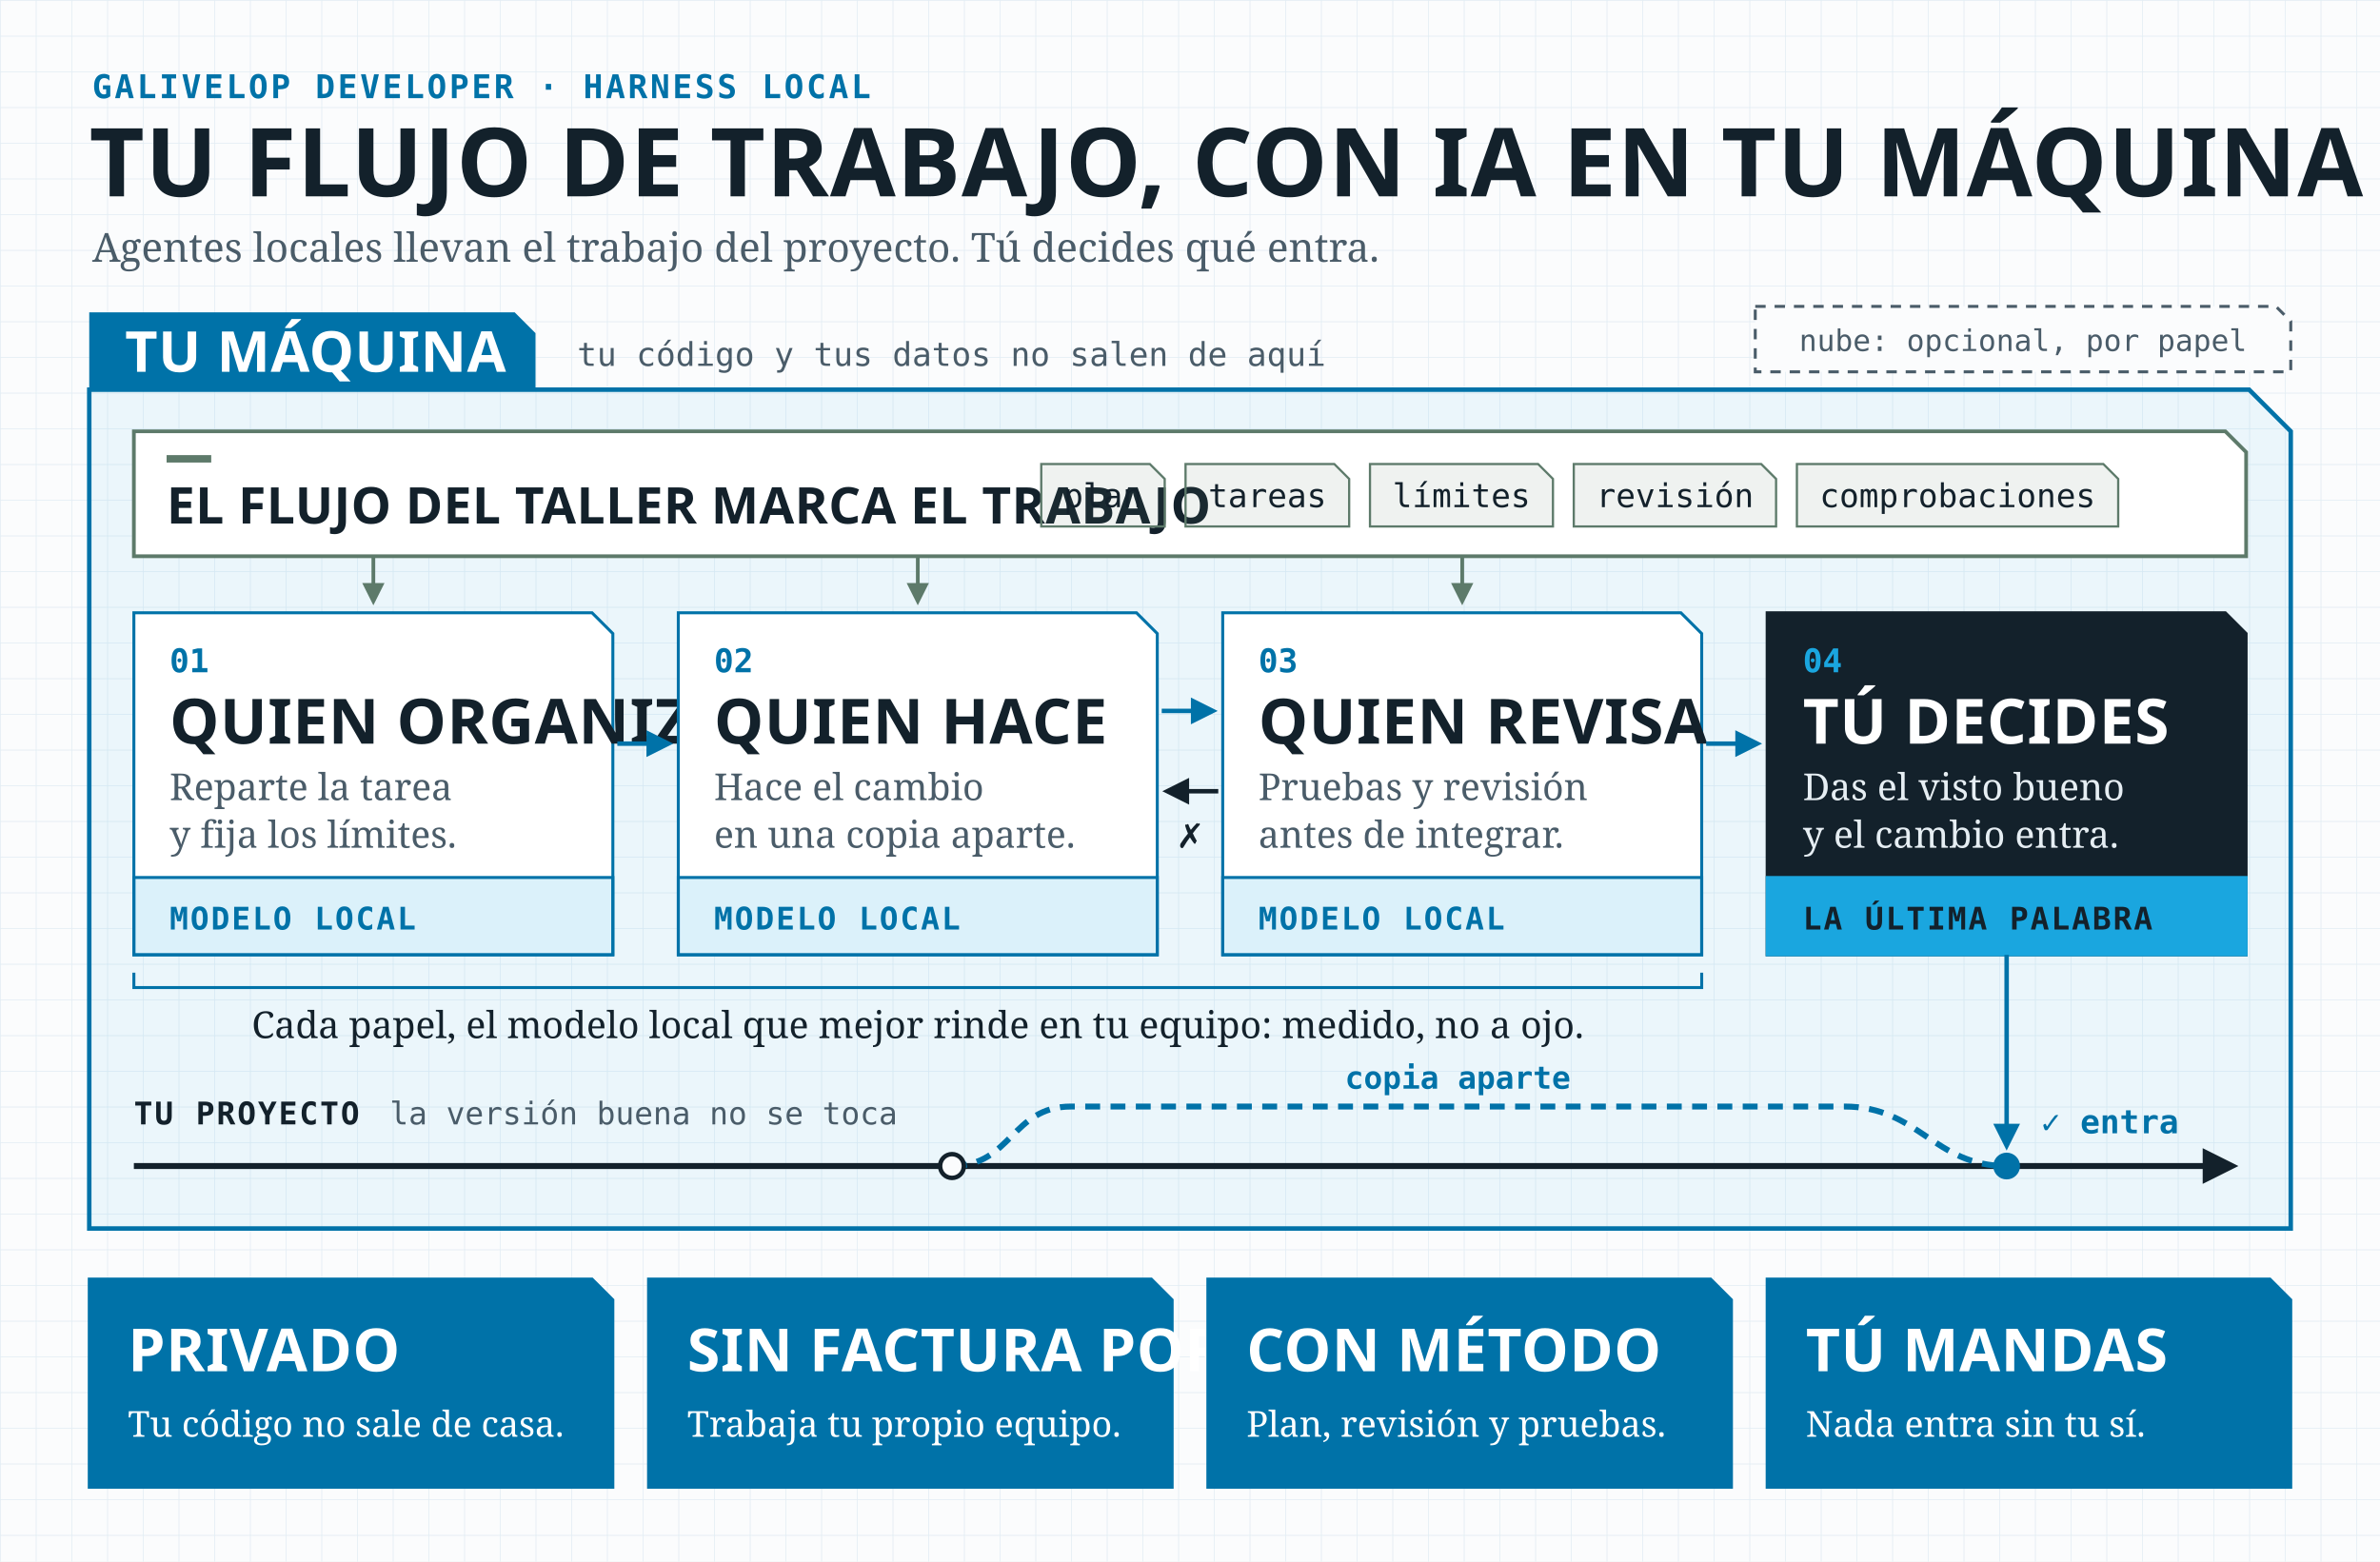
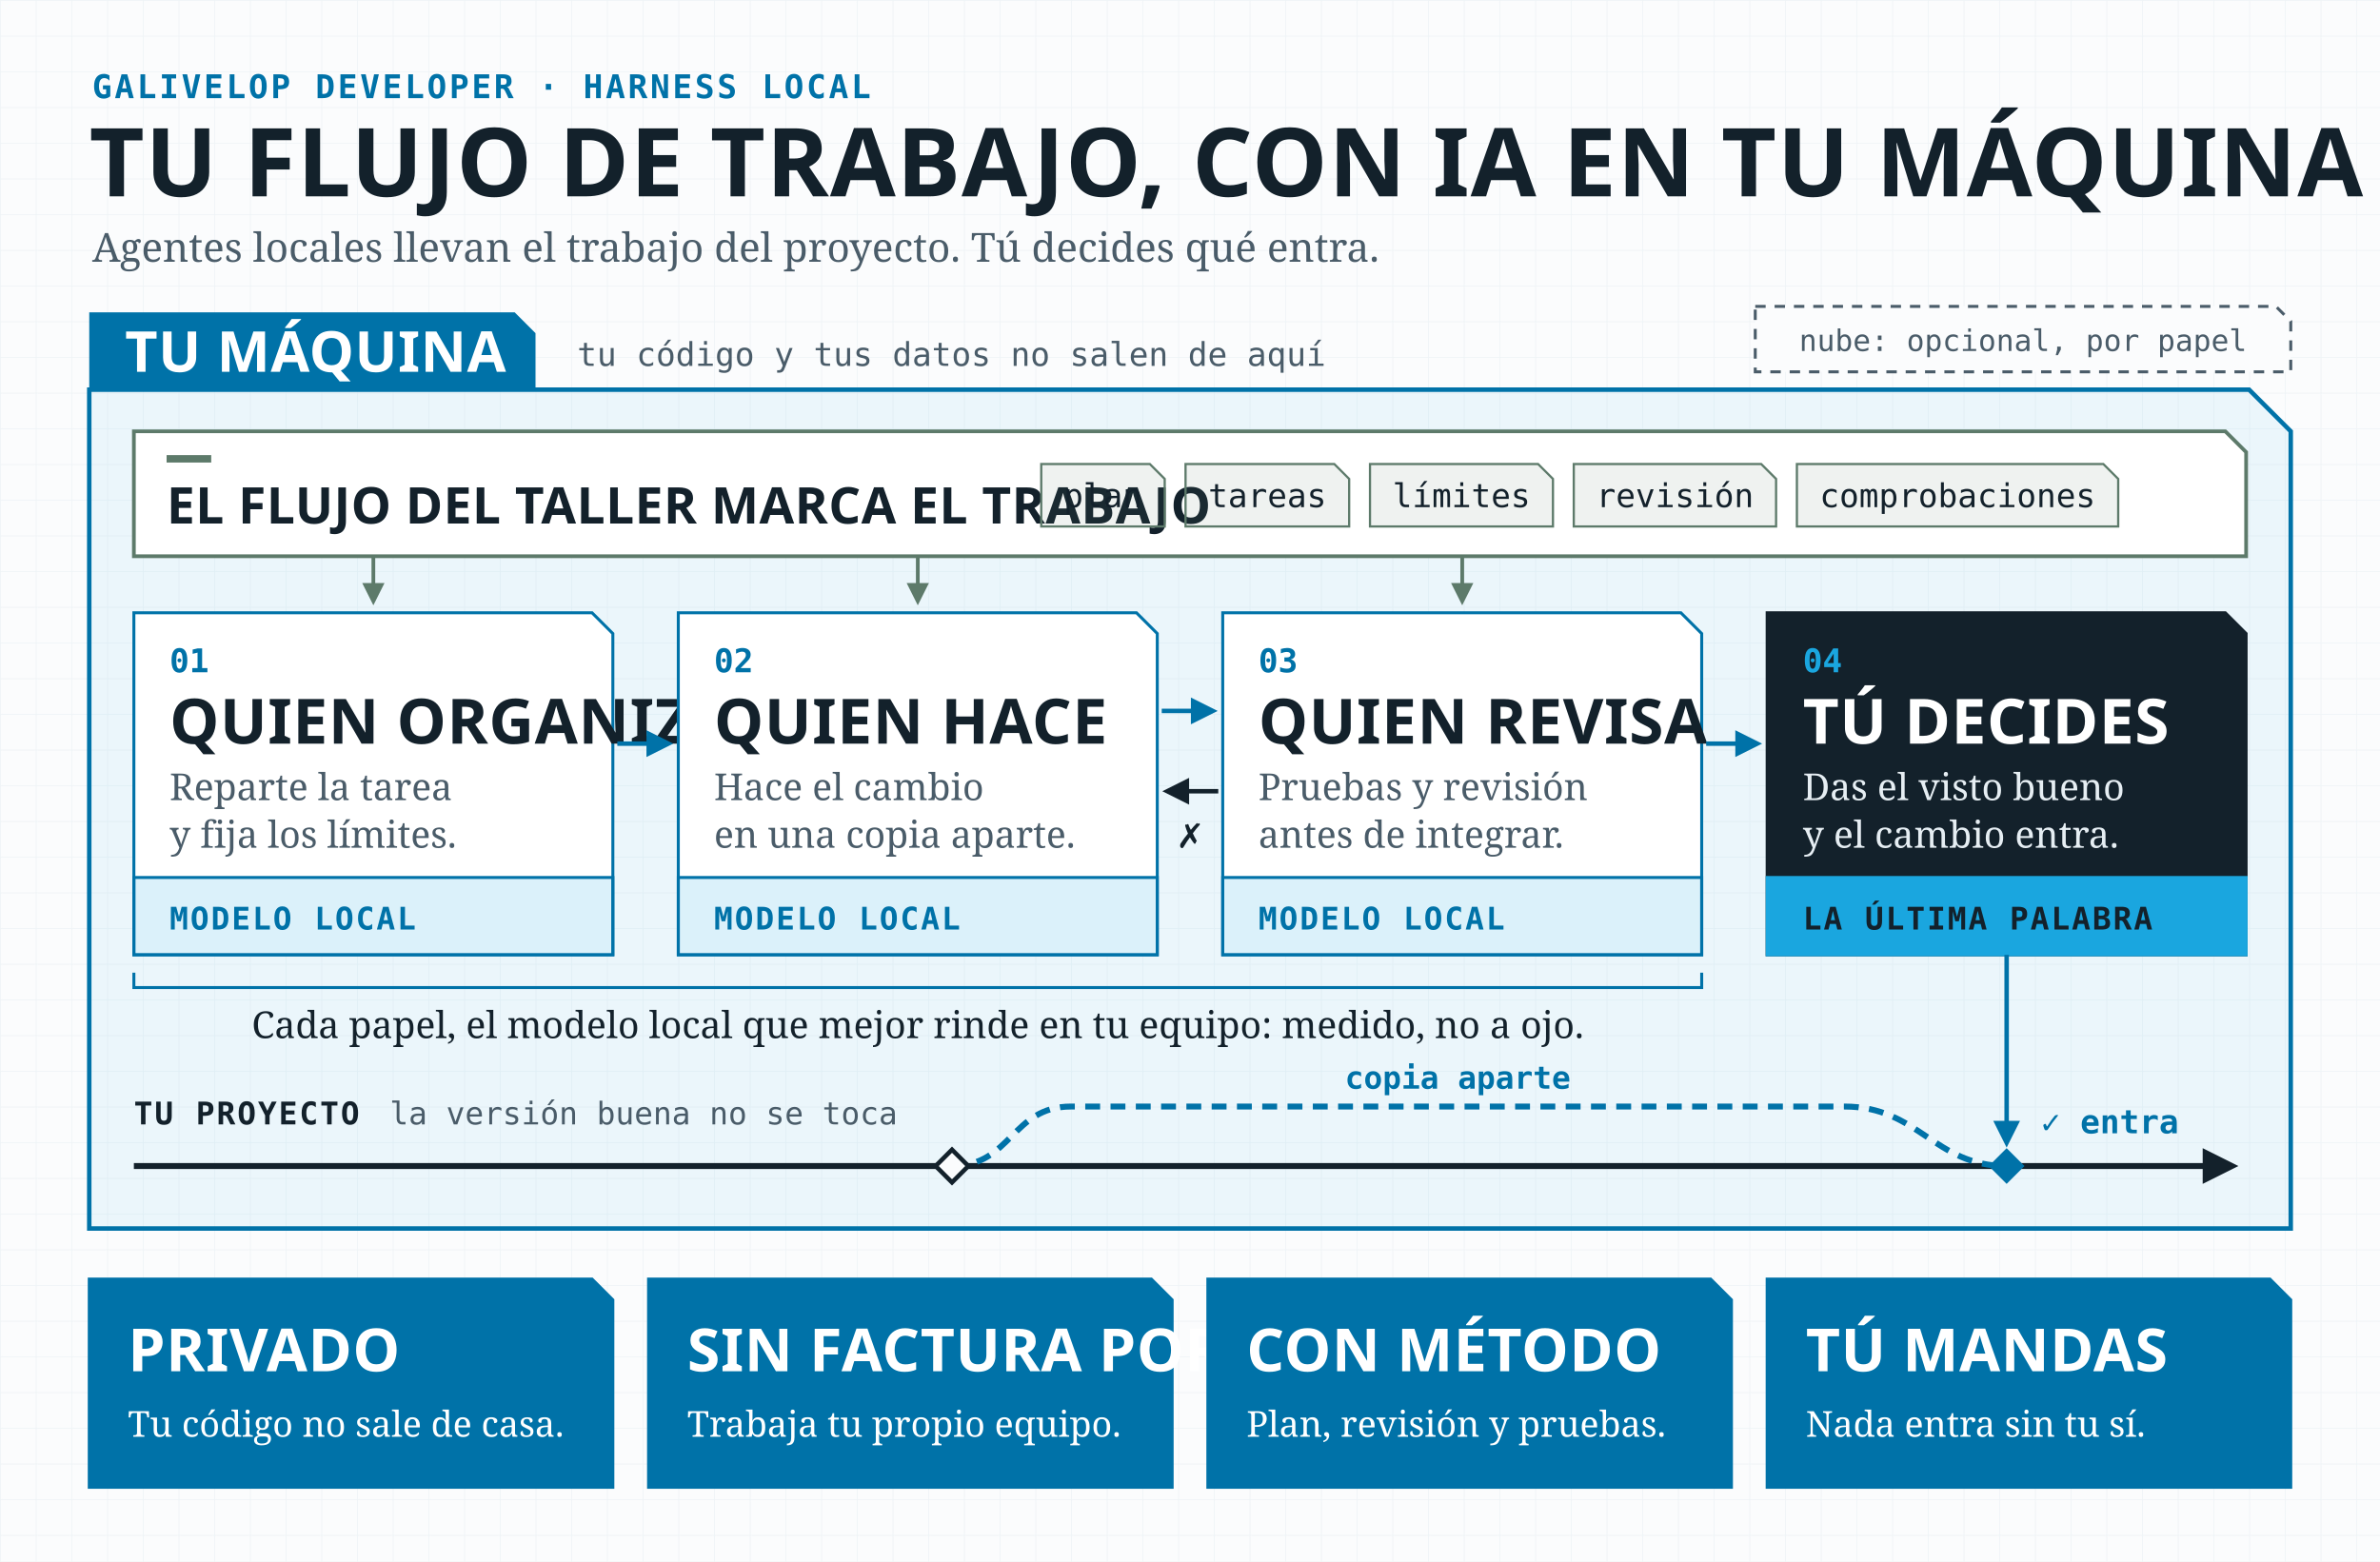
<svg xmlns="http://www.w3.org/2000/svg" width="1600" height="1050" viewBox="0 0 1600 1050">
  <defs>
    <pattern id="rejilla" width="24" height="24" patternUnits="userSpaceOnUse">
-       <path d="M24 0H0V24" fill="none" stroke="#e3edf3" stroke-width="1" />
+       <path d="M24 0H0V24" fill="none" stroke="#eef3f6" stroke-width="1" />
    </pattern>
    <marker id="fa" viewBox="0 0 10 10" refX="8" refY="5" markerWidth="6" markerHeight="6" orient="auto">
      <path d="M0 0L10 5L0 10z" fill="#0072a8" />
    </marker>
    <marker id="fk" viewBox="0 0 10 10" refX="8" refY="5" markerWidth="6" markerHeight="6" orient="auto">
      <path d="M0 0L10 5L0 10z" fill="#13212b" />
    </marker>
    <marker id="fm" viewBox="0 0 10 10" refX="8" refY="5" markerWidth="6" markerHeight="6" orient="auto">
      <path d="M0 0L10 5L0 10z" fill="#5d7a6a" />
    </marker>
  </defs>
  <style>
  .t { font-family: 'Big Shoulders Display Variable', 'Big Shoulders Display', sans-serif; font-weight: 800; letter-spacing: 0.01em; }
  .s { font-family: 'Literata Variable', Literata, serif; font-weight: 500; }
  .m { font-family: 'JetBrains Mono Variable', 'JetBrains Mono', monospace; font-weight: 500; }
  .b { font-weight: 700; }
</style>
  <rect width="1600" height="1050" fill="#fbfcfd" />
  <rect width="1600" height="1050" fill="url(#rejilla)" />
  <text x="62" y="66" class="m b" font-size="22" fill="#0072a8" text-anchor="start" letter-spacing="0.08em">GALIVELOP DEVELOPER · HARNESS LOCAL</text>
  <text x="60" y="132" class="t" font-size="64" fill="#13212b" text-anchor="start">TU FLUJO DE TRABAJO, CON IA EN TU MÁQUINA</text>
  <text x="62" y="176" class="s" font-size="27" fill="#4a5c69" text-anchor="start">Agentes locales llevan el trabajo del proyecto. Tú decides qué entra.</text>
  <path d="M60 262H1512L1540 290V826H60Z" fill="#1aa6df" fill-opacity="0.07" stroke="#0072a8" stroke-width="3" />
  <path d="M60 210H346L360 224V262H60Z" fill="#0072a8" />
  <text x="84" y="250" class="t" font-size="38" fill="#ffffff" text-anchor="start">TU MÁQUINA</text>
  <text x="388" y="246" class="m" font-size="22" fill="#4a5c69" text-anchor="start">tu código y tus datos no salen de aquí</text>
  <path d="M1180 206H1530L1540 216V250H1180Z" fill="#fbfcfd" stroke="#4a5c69" stroke-width="2" stroke-dasharray="7 6" />
  <text x="1360" y="236" class="m" font-size="20" fill="#4a5c69" text-anchor="middle">nube: opcional, por papel</text>
  <path d="M90 290H1496L1510 304V374H90Z" fill="#ffffff" stroke="#5d7a6a" stroke-width="2.5" />
  <path d="M112 306H142V311H112Z" fill="#5d7a6a" />
  <text x="112" y="352" class="t" font-size="34" fill="#13212b" text-anchor="start">EL FLUJO DEL TALLER MARCA EL TRABAJO</text>
  <path d="M700 312H773L783 322V354H700Z" fill="#5d7a6a" stroke="#5d7a6a" stroke-width="1.5" fill-opacity="0.1" />
  <text x="741.5" y="341" class="m" font-size="22" fill="#13212b" text-anchor="middle">plan</text>
  <path d="M797 312H897L907 322V354H797Z" fill="#5d7a6a" stroke="#5d7a6a" stroke-width="1.5" fill-opacity="0.1" />
  <text x="852.0" y="341" class="m" font-size="22" fill="#13212b" text-anchor="middle">tareas</text>
  <path d="M921 312H1034L1044 322V354H921Z" fill="#5d7a6a" stroke="#5d7a6a" stroke-width="1.5" fill-opacity="0.1" />
  <text x="982.5" y="341" class="m" font-size="22" fill="#13212b" text-anchor="middle">límites</text>
  <path d="M1058 312H1184L1194 322V354H1058Z" fill="#5d7a6a" stroke="#5d7a6a" stroke-width="1.5" fill-opacity="0.1" />
  <text x="1126.0" y="341" class="m" font-size="22" fill="#13212b" text-anchor="middle">revisión</text>
  <path d="M1208 312H1414L1424 322V354H1208Z" fill="#5d7a6a" stroke="#5d7a6a" stroke-width="1.5" fill-opacity="0.1" />
  <text x="1316.0" y="341" class="m" font-size="22" fill="#13212b" text-anchor="middle">comprobaciones</text>
  <path d="M251 374V404" fill="none" stroke="#5d7a6a" stroke-width="2.5" marker-end="url(#fm)" />
  <path d="M90 412H398L412 426V642H90Z" fill="#ffffff" stroke="#0072a8" stroke-width="2" />
  <path d="M90 590H412V642H90Z" fill="#1aa6df" fill-opacity="0.16" stroke="#0072a8" stroke-width="2" />
  <text x="114" y="452" class="m b" font-size="22" fill="#0072a8" text-anchor="start">01</text>
  <text x="114" y="500" class="t" font-size="42" fill="#13212b" text-anchor="start">QUIEN ORGANIZA</text>
  <text x="114" y="538" class="s" font-size="25" fill="#4a5c69" text-anchor="start">Reparte la tarea</text>
  <text x="114" y="570" class="s" font-size="25" fill="#4a5c69" text-anchor="start">y fija los límites.</text>
  <text x="114" y="625" class="m b" font-size="21" fill="#0072a8" text-anchor="start" letter-spacing="0.06em">MODELO LOCAL</text>
  <path d="M617 374V404" fill="none" stroke="#5d7a6a" stroke-width="2.5" marker-end="url(#fm)" />
  <path d="M456 412H764L778 426V642H456Z" fill="#ffffff" stroke="#0072a8" stroke-width="2" />
  <path d="M456 590H778V642H456Z" fill="#1aa6df" fill-opacity="0.16" stroke="#0072a8" stroke-width="2" />
  <text x="480" y="452" class="m b" font-size="22" fill="#0072a8" text-anchor="start">02</text>
  <text x="480" y="500" class="t" font-size="42" fill="#13212b" text-anchor="start">QUIEN HACE</text>
  <text x="480" y="538" class="s" font-size="25" fill="#4a5c69" text-anchor="start">Hace el cambio</text>
  <text x="480" y="570" class="s" font-size="25" fill="#4a5c69" text-anchor="start">en una copia aparte.</text>
  <text x="480" y="625" class="m b" font-size="21" fill="#0072a8" text-anchor="start" letter-spacing="0.06em">MODELO LOCAL</text>
  <path d="M983 374V404" fill="none" stroke="#5d7a6a" stroke-width="2.5" marker-end="url(#fm)" />
  <path d="M822 412H1130L1144 426V642H822Z" fill="#ffffff" stroke="#0072a8" stroke-width="2" />
  <path d="M822 590H1144V642H822Z" fill="#1aa6df" fill-opacity="0.16" stroke="#0072a8" stroke-width="2" />
  <text x="846" y="452" class="m b" font-size="22" fill="#0072a8" text-anchor="start">03</text>
  <text x="846" y="500" class="t" font-size="42" fill="#13212b" text-anchor="start">QUIEN REVISA</text>
  <text x="846" y="538" class="s" font-size="25" fill="#4a5c69" text-anchor="start">Pruebas y revisión</text>
  <text x="846" y="570" class="s" font-size="25" fill="#4a5c69" text-anchor="start">antes de integrar.</text>
  <text x="846" y="625" class="m b" font-size="21" fill="#0072a8" text-anchor="start" letter-spacing="0.06em">MODELO LOCAL</text>
  <path d="M1188 412H1496L1510 426V642H1188Z" fill="#13212b" stroke="#13212b" stroke-width="2" />
  <path d="M1188 590H1510V642H1188Z" fill="#1aa6df" stroke="#1aa6df" stroke-width="2" />
  <text x="1212" y="452" class="m b" font-size="22" fill="#1aa6df" text-anchor="start">04</text>
  <text x="1212" y="500" class="t" font-size="42" fill="#ffffff" text-anchor="start">TÚ DECIDES</text>
  <text x="1212" y="538" class="s" font-size="25" fill="#e6eef3" text-anchor="start">Das el visto bueno</text>
  <text x="1212" y="570" class="s" font-size="25" fill="#e6eef3" text-anchor="start">y el cambio entra.</text>
  <text x="1212" y="625" class="m b" font-size="21" fill="#13212b" text-anchor="start" letter-spacing="0.06em">LA ÚLTIMA PALABRA</text>
  <path d="M415 500H449" fill="none" stroke="#0072a8" stroke-width="3" marker-end="url(#fa)" />
  <path d="M781 478H815" fill="none" stroke="#0072a8" stroke-width="3" marker-end="url(#fa)" />
  <path d="M819 532H785" fill="none" stroke="#13212b" stroke-width="3" marker-end="url(#fk)" />
  <text x="800.0" y="570" class="m b" font-size="28" fill="#13212b" text-anchor="middle">✗</text>
  <path d="M1147 500H1181" fill="none" stroke="#0072a8" stroke-width="3" marker-end="url(#fa)" />
  <path d="M90 654V664H1144V654" fill="none" stroke="#0072a8" stroke-width="2" />
  <text x="617" y="698" class="s" font-size="25" fill="#13212b" text-anchor="middle">Cada papel, el modelo local que mejor rinde en tu equipo: medido, no a ojo.</text>
  <text x="90" y="756" class="m b" font-size="21" fill="#13212b" text-anchor="start" letter-spacing="0.06em">TU PROYECTO</text>
  <text x="262" y="756" class="m" font-size="21" fill="#4a5c69" text-anchor="start">la versión buena no se toca</text>
  <path d="M90 784H1500" fill="none" stroke="#13212b" stroke-width="4" marker-end="url(#fk)" />
  <path d="M640 784C680 784 680 744 720 744H1240C1290 744 1300 784 1349 784" fill="none" stroke="#0072a8" stroke-width="4" stroke-dasharray="10 7" />
  <text x="980" y="732" class="m b" font-size="21" fill="#0072a8" text-anchor="middle">copia aparte</text>
-   <path d="M1349 642V770" fill="none" stroke="#0072a8" stroke-width="3" marker-end="url(#fa)" />
-   <circle cx="640" cy="784" r="8" fill="#fbfcfd" stroke="#13212b" stroke-width="3" />
-   <circle cx="1349" cy="784" r="9" fill="#0072a8" />
+   <path d="M1349 642V768" fill="none" stroke="#0072a8" stroke-width="3" marker-end="url(#fa)" />
+   <path d="M629 784L640 773L651 784L640 795Z" fill="#fbfcfd" stroke="#13212b" stroke-width="3" />
+   <path d="M1337 784L1349 772L1361 784L1349 796Z" fill="#0072a8" />
  <text x="1372" y="762" class="m b" font-size="22" fill="#0072a8" text-anchor="start">✓ entra</text>
  <path d="M60 860H398L412 874V1000H60Z" fill="#0072a8" stroke="#0072a8" stroke-width="2" />
  <text x="86" y="922" class="t" font-size="40" fill="#ffffff" text-anchor="start">PRIVADO</text>
  <text x="86" y="966" class="s" font-size="24" fill="#ffffff" text-anchor="start">Tu código no sale de casa.</text>
  <path d="M436 860H774L788 874V1000H436Z" fill="#0072a8" stroke="#0072a8" stroke-width="2" />
  <text x="462" y="922" class="t" font-size="40" fill="#ffffff" text-anchor="start">SIN FACTURA POR USO</text>
  <text x="462" y="966" class="s" font-size="24" fill="#ffffff" text-anchor="start">Trabaja tu propio equipo.</text>
  <path d="M812 860H1150L1164 874V1000H812Z" fill="#0072a8" stroke="#0072a8" stroke-width="2" />
  <text x="838" y="922" class="t" font-size="40" fill="#ffffff" text-anchor="start">CON MÉTODO</text>
  <text x="838" y="966" class="s" font-size="24" fill="#ffffff" text-anchor="start">Plan, revisión y pruebas.</text>
  <path d="M1188 860H1526L1540 874V1000H1188Z" fill="#0072a8" stroke="#0072a8" stroke-width="2" />
  <text x="1214" y="922" class="t" font-size="40" fill="#ffffff" text-anchor="start">TÚ MANDAS</text>
  <text x="1214" y="966" class="s" font-size="24" fill="#ffffff" text-anchor="start">Nada entra sin tu sí.</text>
</svg>
